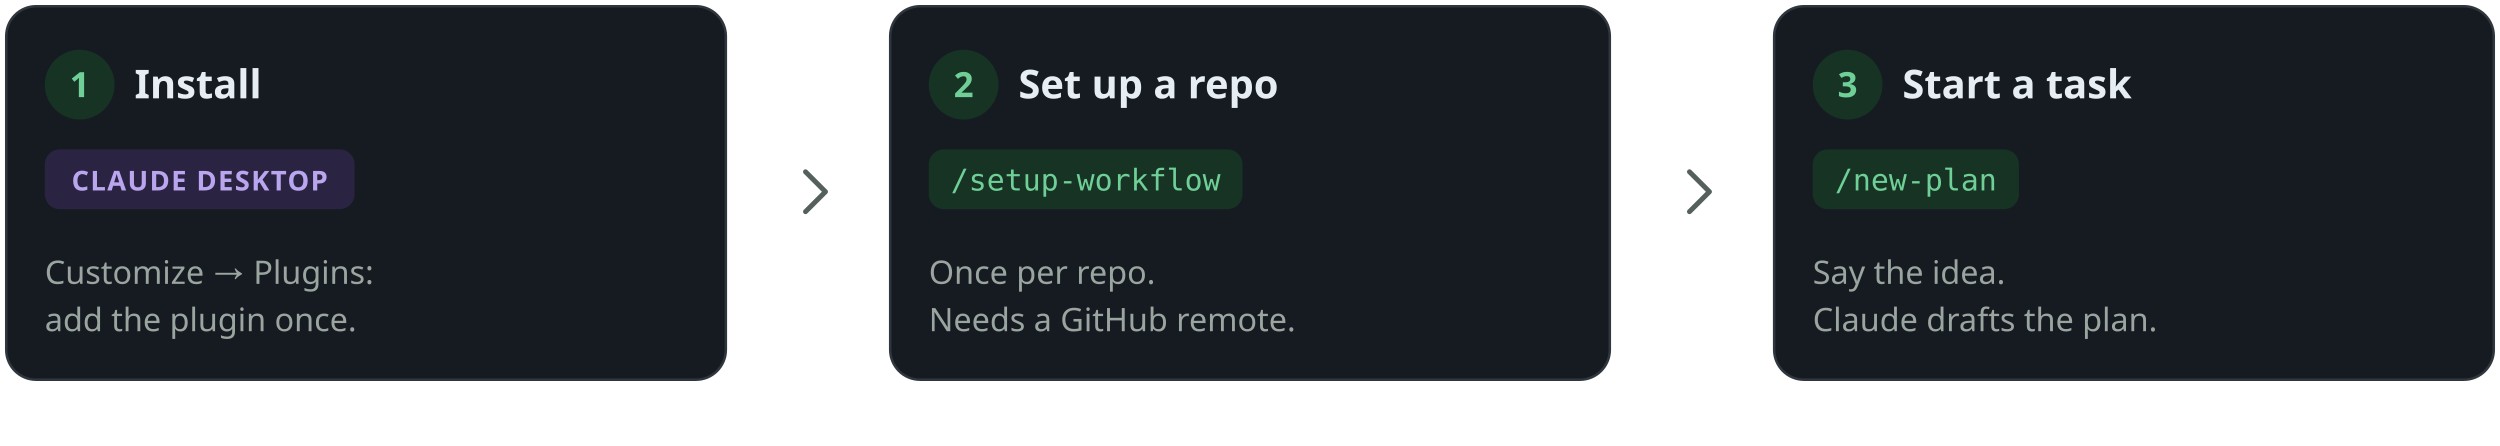
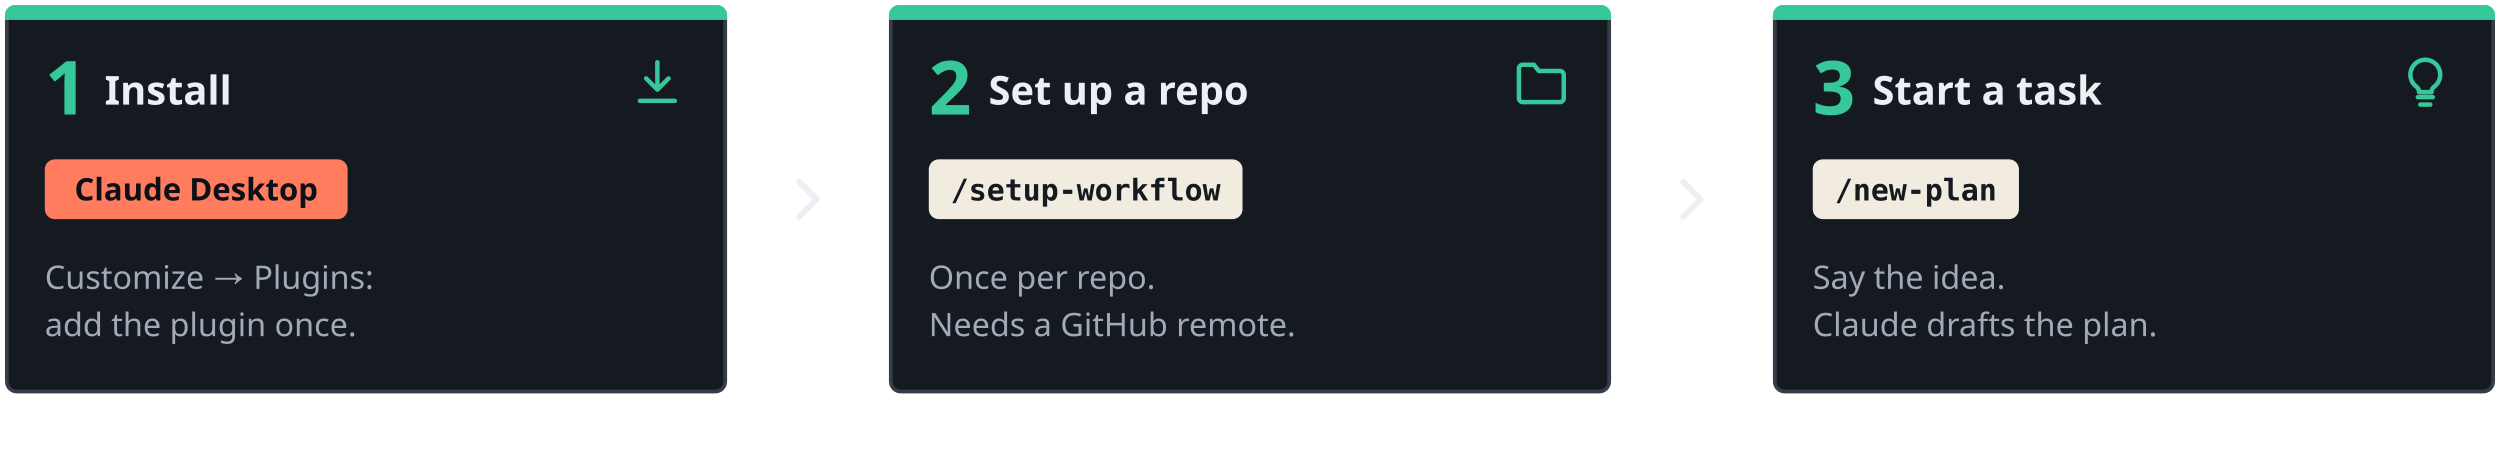
- <svg xmlns="http://www.w3.org/2000/svg" viewBox="-2 -2 1004 179" width="1004" height="179" role="img" aria-label="Get started: install the plugin, run /setup-workflow once per repo, then /new-plan for each task.">
-   <rect x="0.5" y=".5" width="289" height="150" rx="12" fill="#161b22" stroke="#30363d" />
-   <circle cx="30" cy="32" r="14" fill="#163324" />
-   <text x="30" y="37" font-family="-apple-system, BlinkMacSystemFont, 'Segoe UI', 'Noto Sans', Helvetica, Arial, sans-serif" font-size="14" font-weight="600" fill="#6fcf97" text-anchor="middle">1</text>
-   <text x="52" y="37.5" font-family="-apple-system, BlinkMacSystemFont, 'Segoe UI', 'Noto Sans', Helvetica, Arial, sans-serif" font-size="16" font-weight="600" fill="#e6edf3" text-anchor="start">Install</text>
-   <rect x="16" y="58" width="124.4" height="24" rx="6" fill="#2b2342" />
-   <text x="78.2" y="74.5" font-family="-apple-system, BlinkMacSystemFont, 'Segoe UI', 'Noto Sans', Helvetica, Arial, sans-serif" font-size="11" font-weight="600" fill="#b9a6ef" text-anchor="middle" letter-spacing=".05em">CLAUDE DESKTOP</text>
-   <text x="16" y="112" font-family="-apple-system, BlinkMacSystemFont, 'Segoe UI', 'Noto Sans', Helvetica, Arial, sans-serif" font-size="13" font-weight="400" fill="#9aa59f" text-anchor="start">Customize → Plugins:</text>
-   <text x="16" y="131" font-family="-apple-system, BlinkMacSystemFont, 'Segoe UI', 'Noto Sans', Helvetica, Arial, sans-serif" font-size="13" font-weight="400" fill="#9aa59f" text-anchor="start">add the plugin once.</text>
-   <rect x="355.5" y=".5" width="289" height="150" rx="12" fill="#161b22" stroke="#30363d" />
-   <circle cx="385" cy="32" r="14" fill="#163324" />
-   <text x="385" y="37" font-family="-apple-system, BlinkMacSystemFont, 'Segoe UI', 'Noto Sans', Helvetica, Arial, sans-serif" font-size="14" font-weight="600" fill="#6fcf97" text-anchor="middle">2</text>
-   <text x="407" y="37.5" font-family="-apple-system, BlinkMacSystemFont, 'Segoe UI', 'Noto Sans', Helvetica, Arial, sans-serif" font-size="16" font-weight="600" fill="#e6edf3" text-anchor="start">Set up a repo</text>
-   <rect x="371" y="58" width="126.0" height="24" rx="6" fill="#163324" />
-   <text x="434.0" y="74.5" font-family="ui-monospace, SFMono-Regular, Menlo, Consolas, monospace" font-size="12" font-weight="500" fill="#6fcf97" text-anchor="middle">/setup-workflow</text>
-   <text x="371" y="112" font-family="-apple-system, BlinkMacSystemFont, 'Segoe UI', 'Noto Sans', Helvetica, Arial, sans-serif" font-size="13" font-weight="400" fill="#9aa59f" text-anchor="start">Once per repo.</text>
-   <text x="371" y="131" font-family="-apple-system, BlinkMacSystemFont, 'Segoe UI', 'Noto Sans', Helvetica, Arial, sans-serif" font-size="13" font-weight="400" fill="#9aa59f" text-anchor="start">Needs a GitHub remote.</text>
-   <path d="M321.5 67.0 l8 8 l-8 8" fill="none" stroke="#56605b" stroke-width="2" stroke-linecap="round" stroke-linejoin="round" />
-   <rect x="710.5" y=".5" width="289" height="150" rx="12" fill="#161b22" stroke="#30363d" />
-   <circle cx="740" cy="32" r="14" fill="#163324" />
-   <text x="740" y="37" font-family="-apple-system, BlinkMacSystemFont, 'Segoe UI', 'Noto Sans', Helvetica, Arial, sans-serif" font-size="14" font-weight="600" fill="#6fcf97" text-anchor="middle">3</text>
-   <text x="762" y="37.5" font-family="-apple-system, BlinkMacSystemFont, 'Segoe UI', 'Noto Sans', Helvetica, Arial, sans-serif" font-size="16" font-weight="600" fill="#e6edf3" text-anchor="start">Start a task</text>
-   <rect x="726" y="58" width="82.8" height="24" rx="6" fill="#163324" />
-   <text x="767.4" y="74.5" font-family="ui-monospace, SFMono-Regular, Menlo, Consolas, monospace" font-size="12" font-weight="500" fill="#6fcf97" text-anchor="middle">/new-plan</text>
-   <text x="726" y="112" font-family="-apple-system, BlinkMacSystemFont, 'Segoe UI', 'Noto Sans', Helvetica, Arial, sans-serif" font-size="13" font-weight="400" fill="#9aa59f" text-anchor="start">Say the idea.</text>
-   <text x="726" y="131" font-family="-apple-system, BlinkMacSystemFont, 'Segoe UI', 'Noto Sans', Helvetica, Arial, sans-serif" font-size="13" font-weight="400" fill="#9aa59f" text-anchor="start">Claude drafts the plan.</text>
-   <path d="M676.5 67.0 l8 8 l-8 8" fill="none" stroke="#56605b" stroke-width="2" stroke-linecap="round" stroke-linejoin="round" />
+ <svg xmlns="http://www.w3.org/2000/svg" viewBox="-2 -2 1004 184" width="1004" height="184" role="img" aria-label="Get started: install the plugin, run /setup-workflow once per repo, then /new-plan for each task.">
+   <rect x="0.75" y="0.75" width="288.5" height="154.5" rx="4" fill="#151a21" stroke="#363c48" stroke-width="1.5" />
+   <path d="M0 4 a4 4 0 0 1 4 -4 h282 a4 4 0 0 1 4 4 v2 h-290 z" fill="#36c79b" />
+   <text x="16" y="44" font-family="-apple-system, BlinkMacSystemFont, 'Segoe UI', 'Noto Sans', Helvetica, Arial, sans-serif" font-size="30" font-weight="800" fill="#36c79b" text-anchor="start">1</text>
+   <text x="40" y="40" font-family="-apple-system, BlinkMacSystemFont, 'Segoe UI', 'Noto Sans', Helvetica, Arial, sans-serif" font-size="16" font-weight="700" fill="#eceff4" text-anchor="start">Install</text>
+   <g transform="translate(250 19) scale(1.000)" fill="none" stroke="#36c79b" stroke-width="1.8" stroke-linecap="round" stroke-linejoin="round">
+     <path d="M12 4v11M7.5 10.5L12 15l4.5-4.5M5 19.5h14" />
+   </g>
+   <rect x="16" y="62" width="121.6" height="24" rx="4" fill="#ff7d5e" />
+   <text x="76.8" y="78.5" font-family="-apple-system, BlinkMacSystemFont, 'Segoe UI', 'Noto Sans', Helvetica, Arial, sans-serif" font-size="12.5" font-weight="700" fill="#0d1117" text-anchor="middle">Claude Desktop</text>
+   <text x="16" y="114" font-family="-apple-system, BlinkMacSystemFont, 'Segoe UI', 'Noto Sans', Helvetica, Arial, sans-serif" font-size="13" font-weight="400" fill="#a2a9b7" text-anchor="start">Customize → Plugins:</text>
+   <text x="16" y="133" font-family="-apple-system, BlinkMacSystemFont, 'Segoe UI', 'Noto Sans', Helvetica, Arial, sans-serif" font-size="13" font-weight="400" fill="#a2a9b7" text-anchor="start">add the plugin once.</text>
+   <rect x="355.75" y="0.75" width="288.5" height="154.5" rx="4" fill="#151a21" stroke="#363c48" stroke-width="1.5" />
+   <path d="M355 4 a4 4 0 0 1 4 -4 h282 a4 4 0 0 1 4 4 v2 h-290 z" fill="#36c79b" />
+   <text x="371" y="44" font-family="-apple-system, BlinkMacSystemFont, 'Segoe UI', 'Noto Sans', Helvetica, Arial, sans-serif" font-size="30" font-weight="800" fill="#36c79b" text-anchor="start">2</text>
+   <text x="395" y="40" font-family="-apple-system, BlinkMacSystemFont, 'Segoe UI', 'Noto Sans', Helvetica, Arial, sans-serif" font-size="16" font-weight="700" fill="#eceff4" text-anchor="start">Set up a repo</text>
+   <g transform="translate(605 19) scale(1.000)" fill="none" stroke="#36c79b" stroke-width="1.8" stroke-linecap="round" stroke-linejoin="round">
+     <path d="M3 6.5A1.5 1.5 0 0 1 4.5 5H9l2 2.5h8.5A1.5 1.5 0 0 1 21 9v9.5a1.5 1.5 0 0 1-1.5 1.5h-15A1.5 1.5 0 0 1 3 18.5z" />
+   </g>
+   <rect x="371" y="62" width="126.0" height="24" rx="4" fill="#f1ecdf" />
+   <text x="434.0" y="78.5" font-family="ui-monospace, SFMono-Regular, Menlo, Consolas, monospace" font-size="12" font-weight="600" fill="#151a21" text-anchor="middle">/setup-workflow</text>
+   <text x="371" y="114" font-family="-apple-system, BlinkMacSystemFont, 'Segoe UI', 'Noto Sans', Helvetica, Arial, sans-serif" font-size="13" font-weight="400" fill="#a2a9b7" text-anchor="start">Once per repo.</text>
+   <text x="371" y="133" font-family="-apple-system, BlinkMacSystemFont, 'Segoe UI', 'Noto Sans', Helvetica, Arial, sans-serif" font-size="13" font-weight="400" fill="#a2a9b7" text-anchor="start">Needs a GitHub remote.</text>
+   <path d="M319.0 71.0 l7 7 l-7 7" fill="none" stroke="#eceff4" stroke-width="2.4" stroke-linecap="round" stroke-linejoin="round" />
+   <rect x="710.75" y="0.75" width="288.5" height="154.5" rx="4" fill="#151a21" stroke="#363c48" stroke-width="1.5" />
+   <path d="M710 4 a4 4 0 0 1 4 -4 h282 a4 4 0 0 1 4 4 v2 h-290 z" fill="#36c79b" />
+   <text x="726" y="44" font-family="-apple-system, BlinkMacSystemFont, 'Segoe UI', 'Noto Sans', Helvetica, Arial, sans-serif" font-size="30" font-weight="800" fill="#36c79b" text-anchor="start">3</text>
+   <text x="750" y="40" font-family="-apple-system, BlinkMacSystemFont, 'Segoe UI', 'Noto Sans', Helvetica, Arial, sans-serif" font-size="16" font-weight="700" fill="#eceff4" text-anchor="start">Start a task</text>
+   <g transform="translate(960 19) scale(1.000)" fill="none" stroke="#36c79b" stroke-width="1.8" stroke-linecap="round" stroke-linejoin="round">
+     <path d="M9 18h6M10 21h4M12 3a6 6 0 0 0-3.6 10.8c.7.5 1.1 1.3 1.1 2.1v.1h5v-.1c0-.8.4-1.6 1.1-2.1A6 6 0 0 0 12 3z" />
+   </g>
+   <rect x="726" y="62" width="82.8" height="24" rx="4" fill="#f1ecdf" />
+   <text x="767.4" y="78.5" font-family="ui-monospace, SFMono-Regular, Menlo, Consolas, monospace" font-size="12" font-weight="600" fill="#151a21" text-anchor="middle">/new-plan</text>
+   <text x="726" y="114" font-family="-apple-system, BlinkMacSystemFont, 'Segoe UI', 'Noto Sans', Helvetica, Arial, sans-serif" font-size="13" font-weight="400" fill="#a2a9b7" text-anchor="start">Say the idea.</text>
+   <text x="726" y="133" font-family="-apple-system, BlinkMacSystemFont, 'Segoe UI', 'Noto Sans', Helvetica, Arial, sans-serif" font-size="13" font-weight="400" fill="#a2a9b7" text-anchor="start">Claude drafts the plan.</text>
+   <path d="M674.0 71.0 l7 7 l-7 7" fill="none" stroke="#eceff4" stroke-width="2.4" stroke-linecap="round" stroke-linejoin="round" />
</svg>
